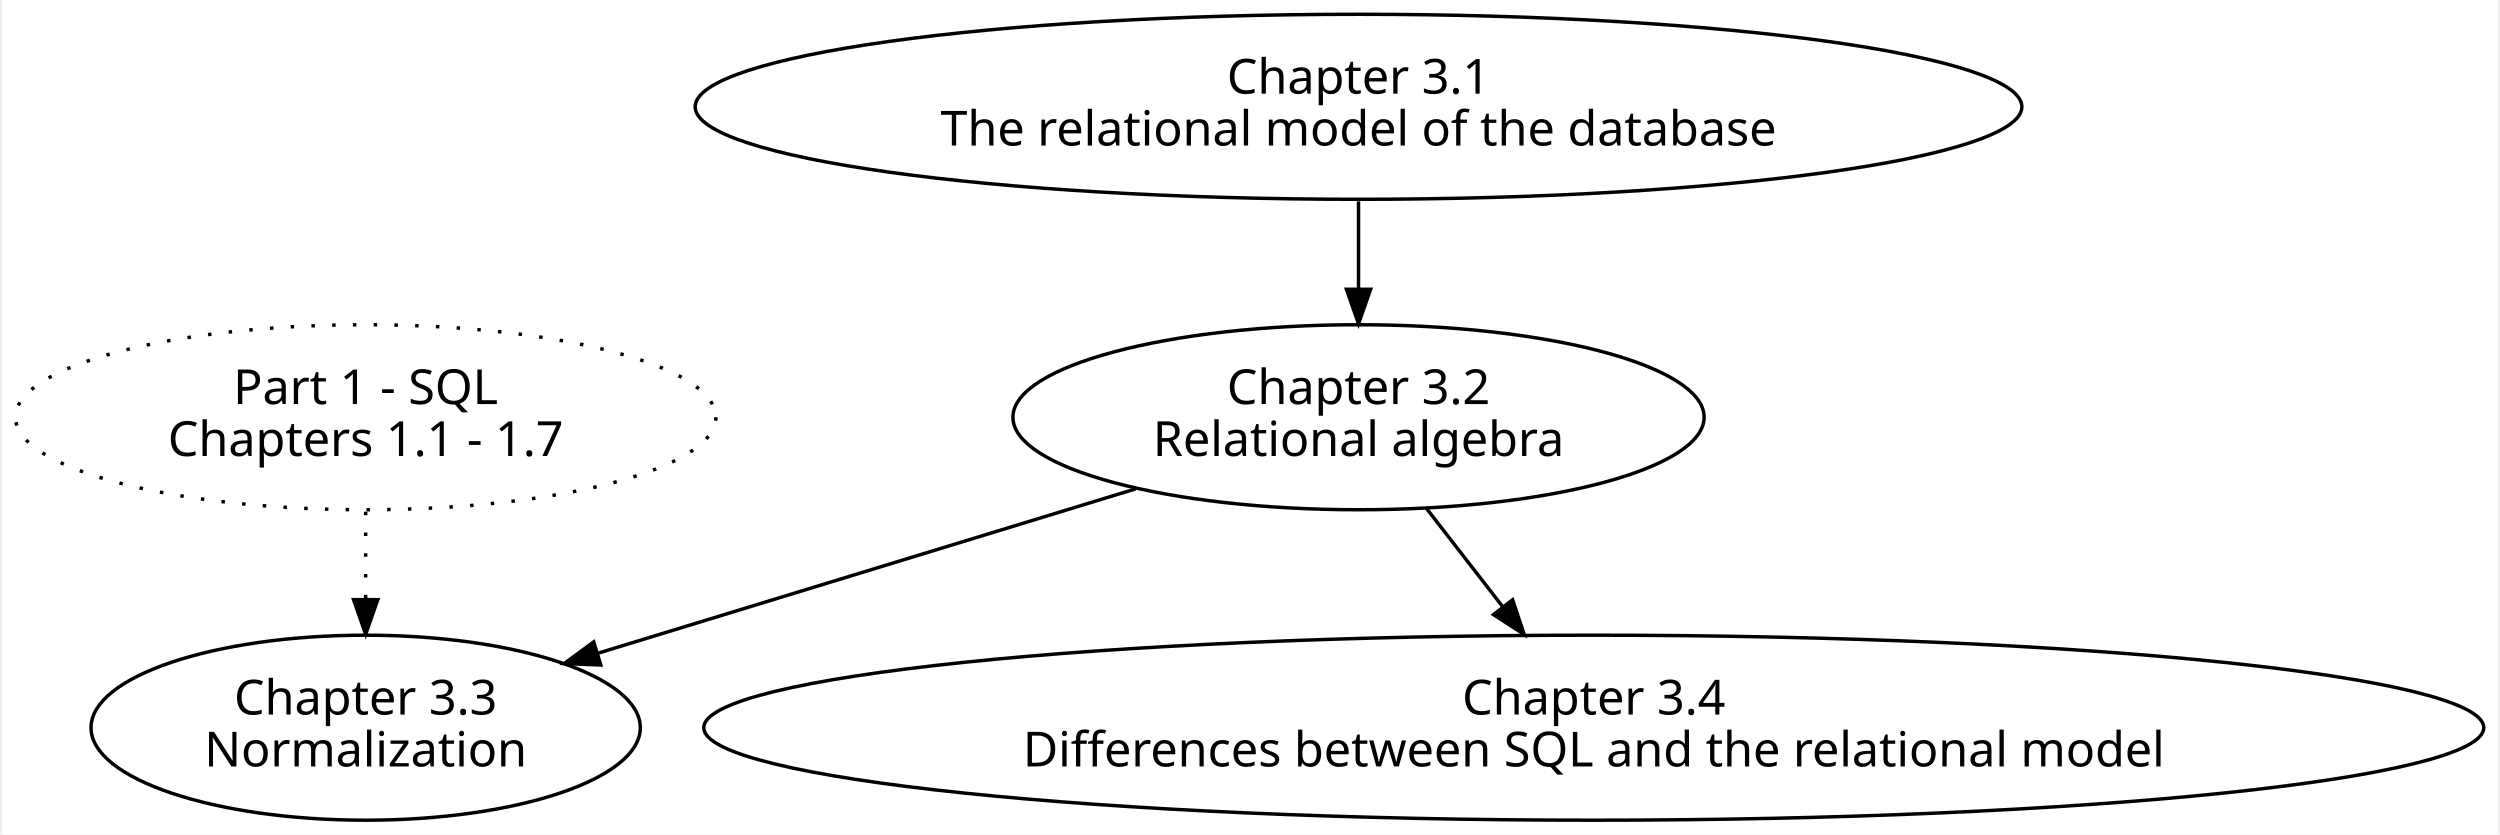
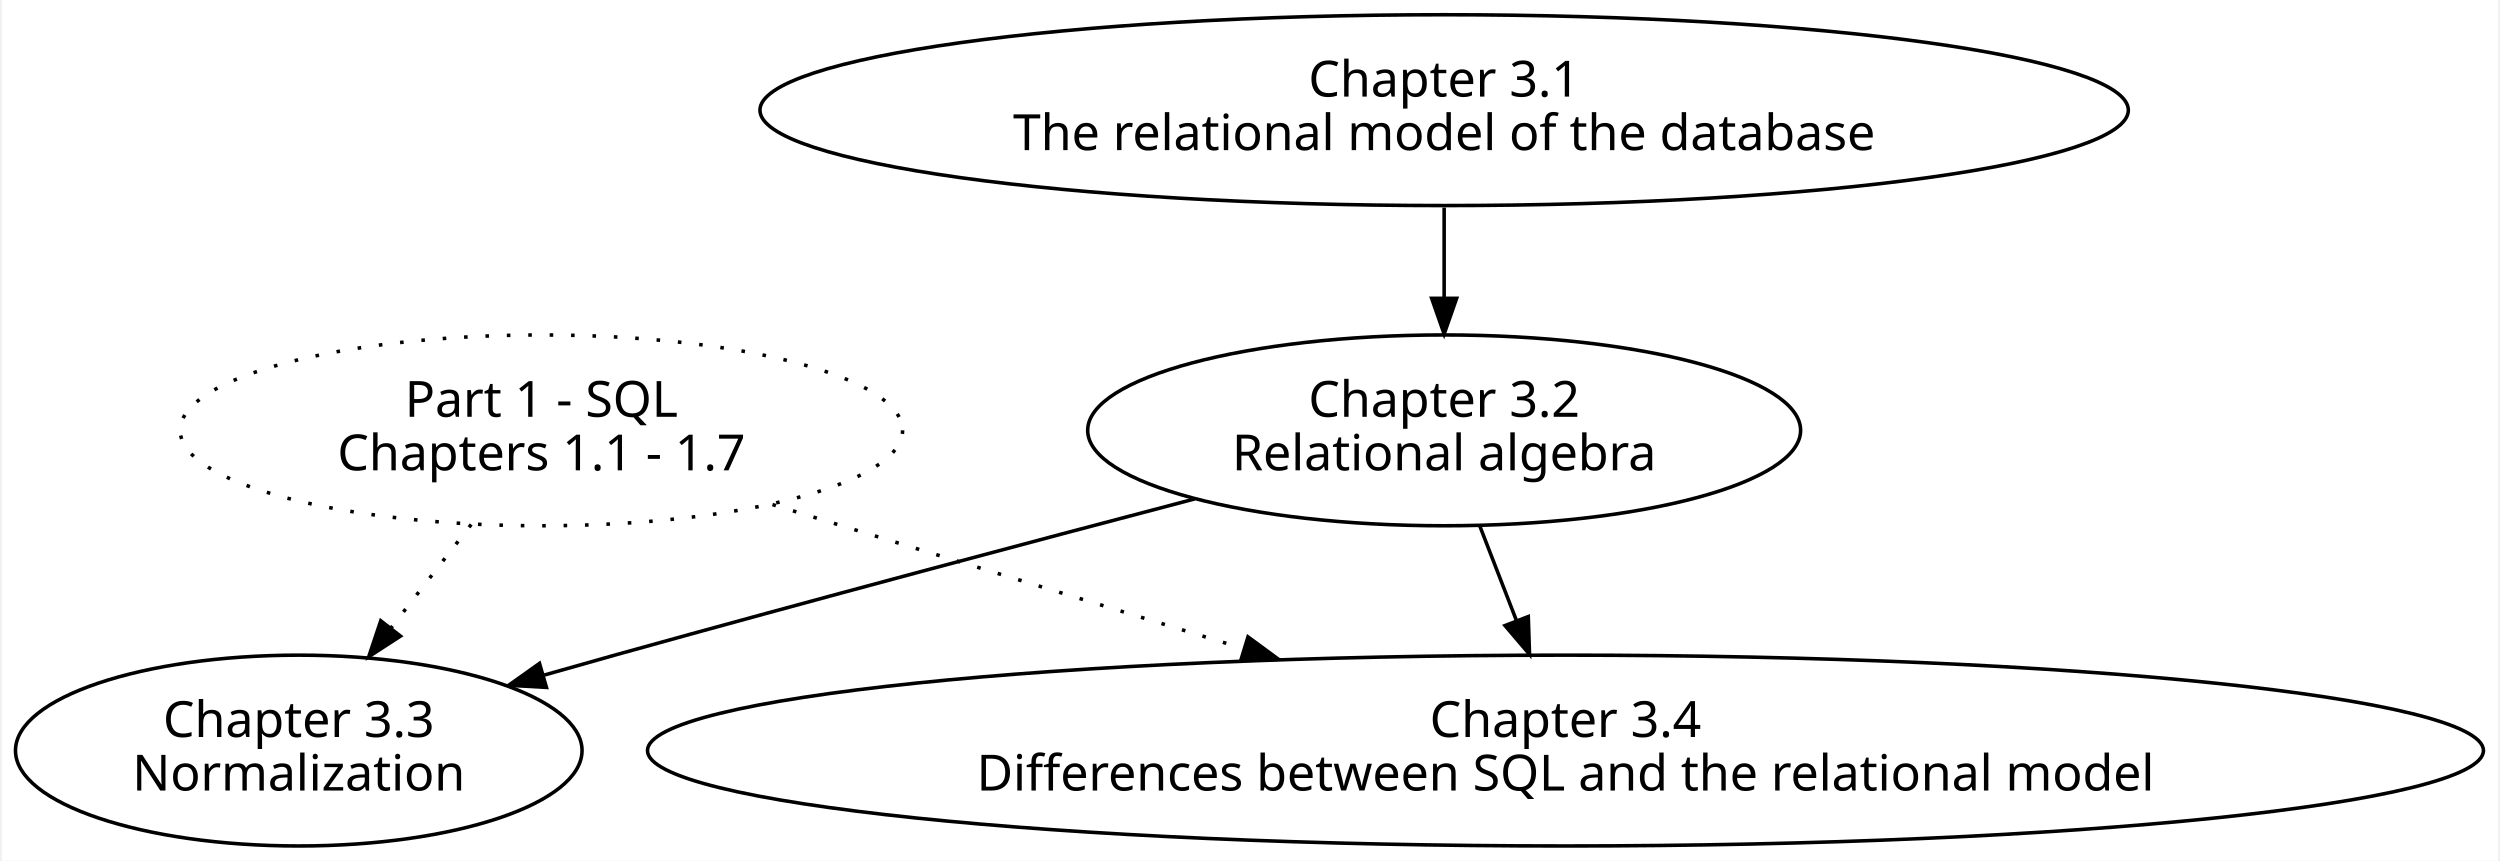
- <svg xmlns="http://www.w3.org/2000/svg" width="722pt" height="241pt" viewBox="0.00 0.00 721.50 241.22">
+ <svg xmlns="http://www.w3.org/2000/svg" width="700pt" height="241pt" viewBox="0.00 0.00 699.58 241.22">
  <g id="graph0" class="graph" transform="scale(1 1) rotate(0) translate(4 237.22)">
-     <polygon fill="white" stroke="transparent" points="-4,4 -4,-237.22 717.5,-237.22 717.5,4 -4,4" />
+     <polygon fill="white" stroke="transparent" points="-4,4 -4,-237.22 695.58,-237.22 695.58,4 -4,4" />
    <g id="node1" class="node">
-       <ellipse fill="none" stroke="black" stroke-dasharray="1,5" cx="101.12" cy="-116.61" rx="101.23" ry="26.74" />
-       <text text-anchor="middle" x="101.12" y="-120.41" font-family="sans-serif" font-size="14.00">Part 1 - SQL</text>
-       <text text-anchor="middle" x="101.12" y="-105.41" font-family="sans-serif" font-size="14.00">Chapters 1.1 - 1.7</text>
+       <ellipse fill="none" stroke="black" stroke-dasharray="1,5" cx="147.2" cy="-116.61" rx="101.23" ry="26.74" />
+       <text text-anchor="middle" x="147.2" y="-120.41" font-family="sans-serif" font-size="14.00">Part 1 - SQL</text>
+       <text text-anchor="middle" x="147.2" y="-105.41" font-family="sans-serif" font-size="14.00">Chapters 1.1 - 1.7</text>
    </g>
    <g id="node4" class="node">
-       <ellipse fill="none" stroke="black" cx="101.12" cy="-26.87" rx="79.39" ry="26.74" />
-       <text text-anchor="middle" x="101.12" y="-30.67" font-family="sans-serif" font-size="14.00">Chapter 3.3</text>
-       <text text-anchor="middle" x="101.12" y="-15.67" font-family="sans-serif" font-size="14.00">Normalization</text>
+       <ellipse fill="none" stroke="black" cx="79.2" cy="-26.87" rx="79.39" ry="26.74" />
+       <text text-anchor="middle" x="79.2" y="-30.67" font-family="sans-serif" font-size="14.00">Chapter 3.3</text>
+       <text text-anchor="middle" x="79.2" y="-15.67" font-family="sans-serif" font-size="14.00">Normalization</text>
    </g>
    <g id="edge4" class="edge">
-       <path fill="none" stroke="black" stroke-dasharray="1,5" d="M101.12,-89.29C101.12,-81.32 101.12,-72.43 101.12,-63.94" />
-       <polygon fill="black" stroke="black" points="104.62,-63.87 101.12,-53.87 97.62,-63.87 104.62,-63.87" />
+       <path fill="none" stroke="black" stroke-dasharray="1,5" d="M127.53,-90.23C120.55,-81.23 112.59,-70.95 105.16,-61.38" />
+       <polygon fill="black" stroke="black" points="107.71,-58.95 98.82,-53.19 102.18,-63.24 107.71,-58.95" />
+     </g>
+     <g id="node5" class="node">
+       <ellipse fill="none" stroke="black" cx="434.2" cy="-26.87" rx="257.27" ry="26.74" />
+       <text text-anchor="middle" x="434.2" y="-30.67" font-family="sans-serif" font-size="14.00">Chapter 3.4</text>
+       <text text-anchor="middle" x="434.2" y="-15.67" font-family="sans-serif" font-size="14.00">Differences between SQL and the relational model</text>
+     </g>
+     <g id="edge5" class="edge">
+       <path fill="none" stroke="black" stroke-dasharray="1,5" d="M211.96,-95.81C251,-83.87 301.3,-68.5 344.17,-55.39" />
+       <polygon fill="black" stroke="black" points="345.23,-58.73 353.77,-52.46 343.18,-52.04 345.23,-58.73" />
    </g>
    <g id="node2" class="node">
-       <ellipse fill="none" stroke="black" cx="388.12" cy="-206.35" rx="191.75" ry="26.74" />
-       <text text-anchor="middle" x="388.12" y="-210.15" font-family="sans-serif" font-size="14.00">Chapter 3.1</text>
-       <text text-anchor="middle" x="388.12" y="-195.15" font-family="sans-serif" font-size="14.00">The relational model of the database</text>
+       <ellipse fill="none" stroke="black" cx="400.2" cy="-206.35" rx="191.75" ry="26.74" />
+       <text text-anchor="middle" x="400.2" y="-210.15" font-family="sans-serif" font-size="14.00">Chapter 3.1</text>
+       <text text-anchor="middle" x="400.2" y="-195.15" font-family="sans-serif" font-size="14.00">The relational model of the database</text>
    </g>
    <g id="node3" class="node">
-       <ellipse fill="none" stroke="black" cx="388.12" cy="-116.61" rx="99.9" ry="26.74" />
-       <text text-anchor="middle" x="388.12" y="-120.41" font-family="sans-serif" font-size="14.00">Chapter 3.2</text>
-       <text text-anchor="middle" x="388.12" y="-105.41" font-family="sans-serif" font-size="14.00">Relational algebra</text>
+       <ellipse fill="none" stroke="black" cx="400.2" cy="-116.61" rx="99.9" ry="26.74" />
+       <text text-anchor="middle" x="400.2" y="-120.41" font-family="sans-serif" font-size="14.00">Chapter 3.2</text>
+       <text text-anchor="middle" x="400.2" y="-105.41" font-family="sans-serif" font-size="14.00">Relational algebra</text>
    </g>
    <g id="edge1" class="edge">
-       <path fill="none" stroke="black" d="M388.12,-179.03C388.12,-171.06 388.12,-162.17 388.12,-153.68" />
-       <polygon fill="black" stroke="black" points="391.62,-153.61 388.12,-143.61 384.62,-153.61 391.62,-153.61" />
+       <path fill="none" stroke="black" d="M400.2,-179.03C400.2,-171.06 400.2,-162.17 400.2,-153.68" />
+       <polygon fill="black" stroke="black" points="403.7,-153.61 400.2,-143.61 396.7,-153.61 403.7,-153.61" />
    </g>
    <g id="edge3" class="edge">
-       <path fill="none" stroke="black" d="M323.71,-95.92C277.42,-81.77 215.17,-62.74 168.26,-48.4" />
-       <polygon fill="black" stroke="black" points="169.09,-44.99 158.5,-45.41 167.04,-51.68 169.09,-44.99" />
-     </g>
-     <g id="node5" class="node">
-       <ellipse fill="none" stroke="black" cx="456.12" cy="-26.87" rx="257.27" ry="26.74" />
-       <text text-anchor="middle" x="456.12" y="-30.67" font-family="sans-serif" font-size="14.00">Chapter 3.4</text>
-       <text text-anchor="middle" x="456.12" y="-15.67" font-family="sans-serif" font-size="14.00">Differences between SQL and the relational model</text>
+       <path fill="none" stroke="black" d="M330.29,-97.4C284.19,-85.29 222.51,-68.87 168.2,-53.74 161.63,-51.91 154.81,-49.98 147.99,-48.03" />
+       <polygon fill="black" stroke="black" points="148.61,-44.57 138.03,-45.17 146.67,-51.3 148.61,-44.57" />
    </g>
    <g id="edge2" class="edge">
-       <path fill="none" stroke="black" d="M407.78,-90.23C414.64,-81.39 422.45,-71.31 429.76,-61.88" />
-       <polygon fill="black" stroke="black" points="432.66,-63.85 436.02,-53.8 427.13,-59.56 432.66,-63.85" />
+       <path fill="none" stroke="black" d="M410.21,-89.76C413.44,-81.44 417.06,-72.08 420.5,-63.21" />
+       <polygon fill="black" stroke="black" points="423.78,-64.43 424.13,-53.84 417.26,-61.9 423.78,-64.43" />
    </g>
  </g>
</svg>
